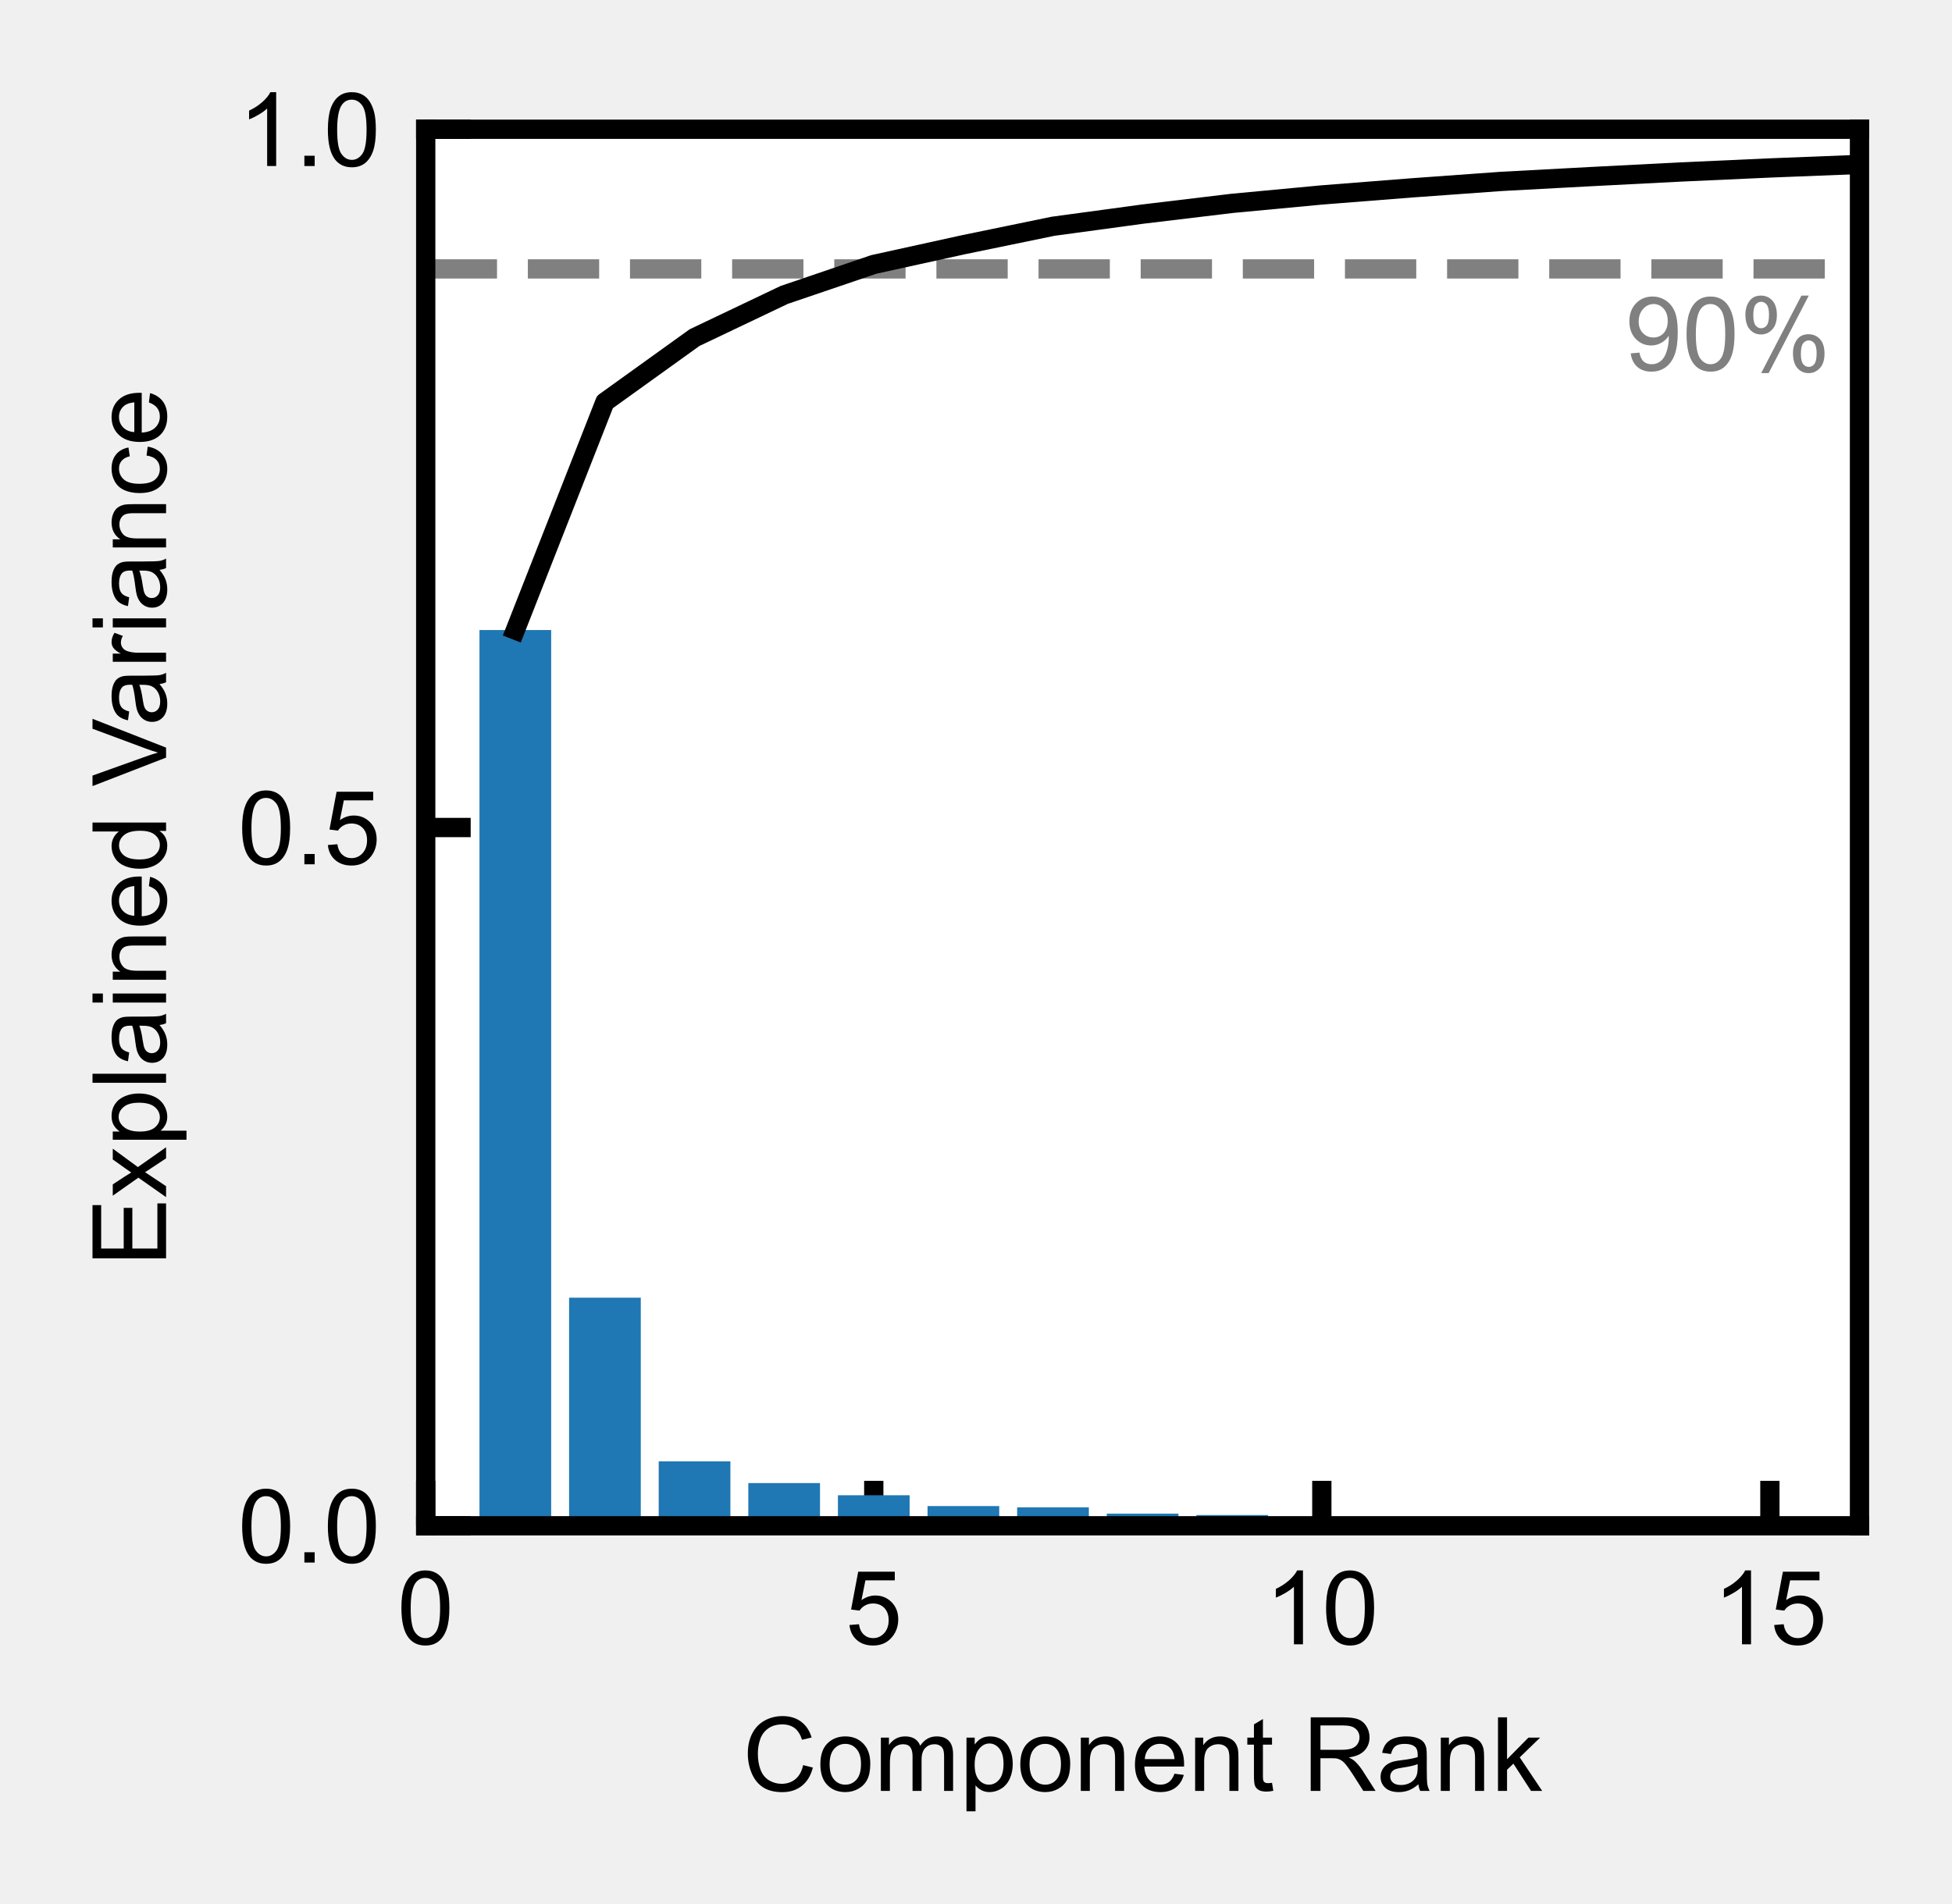
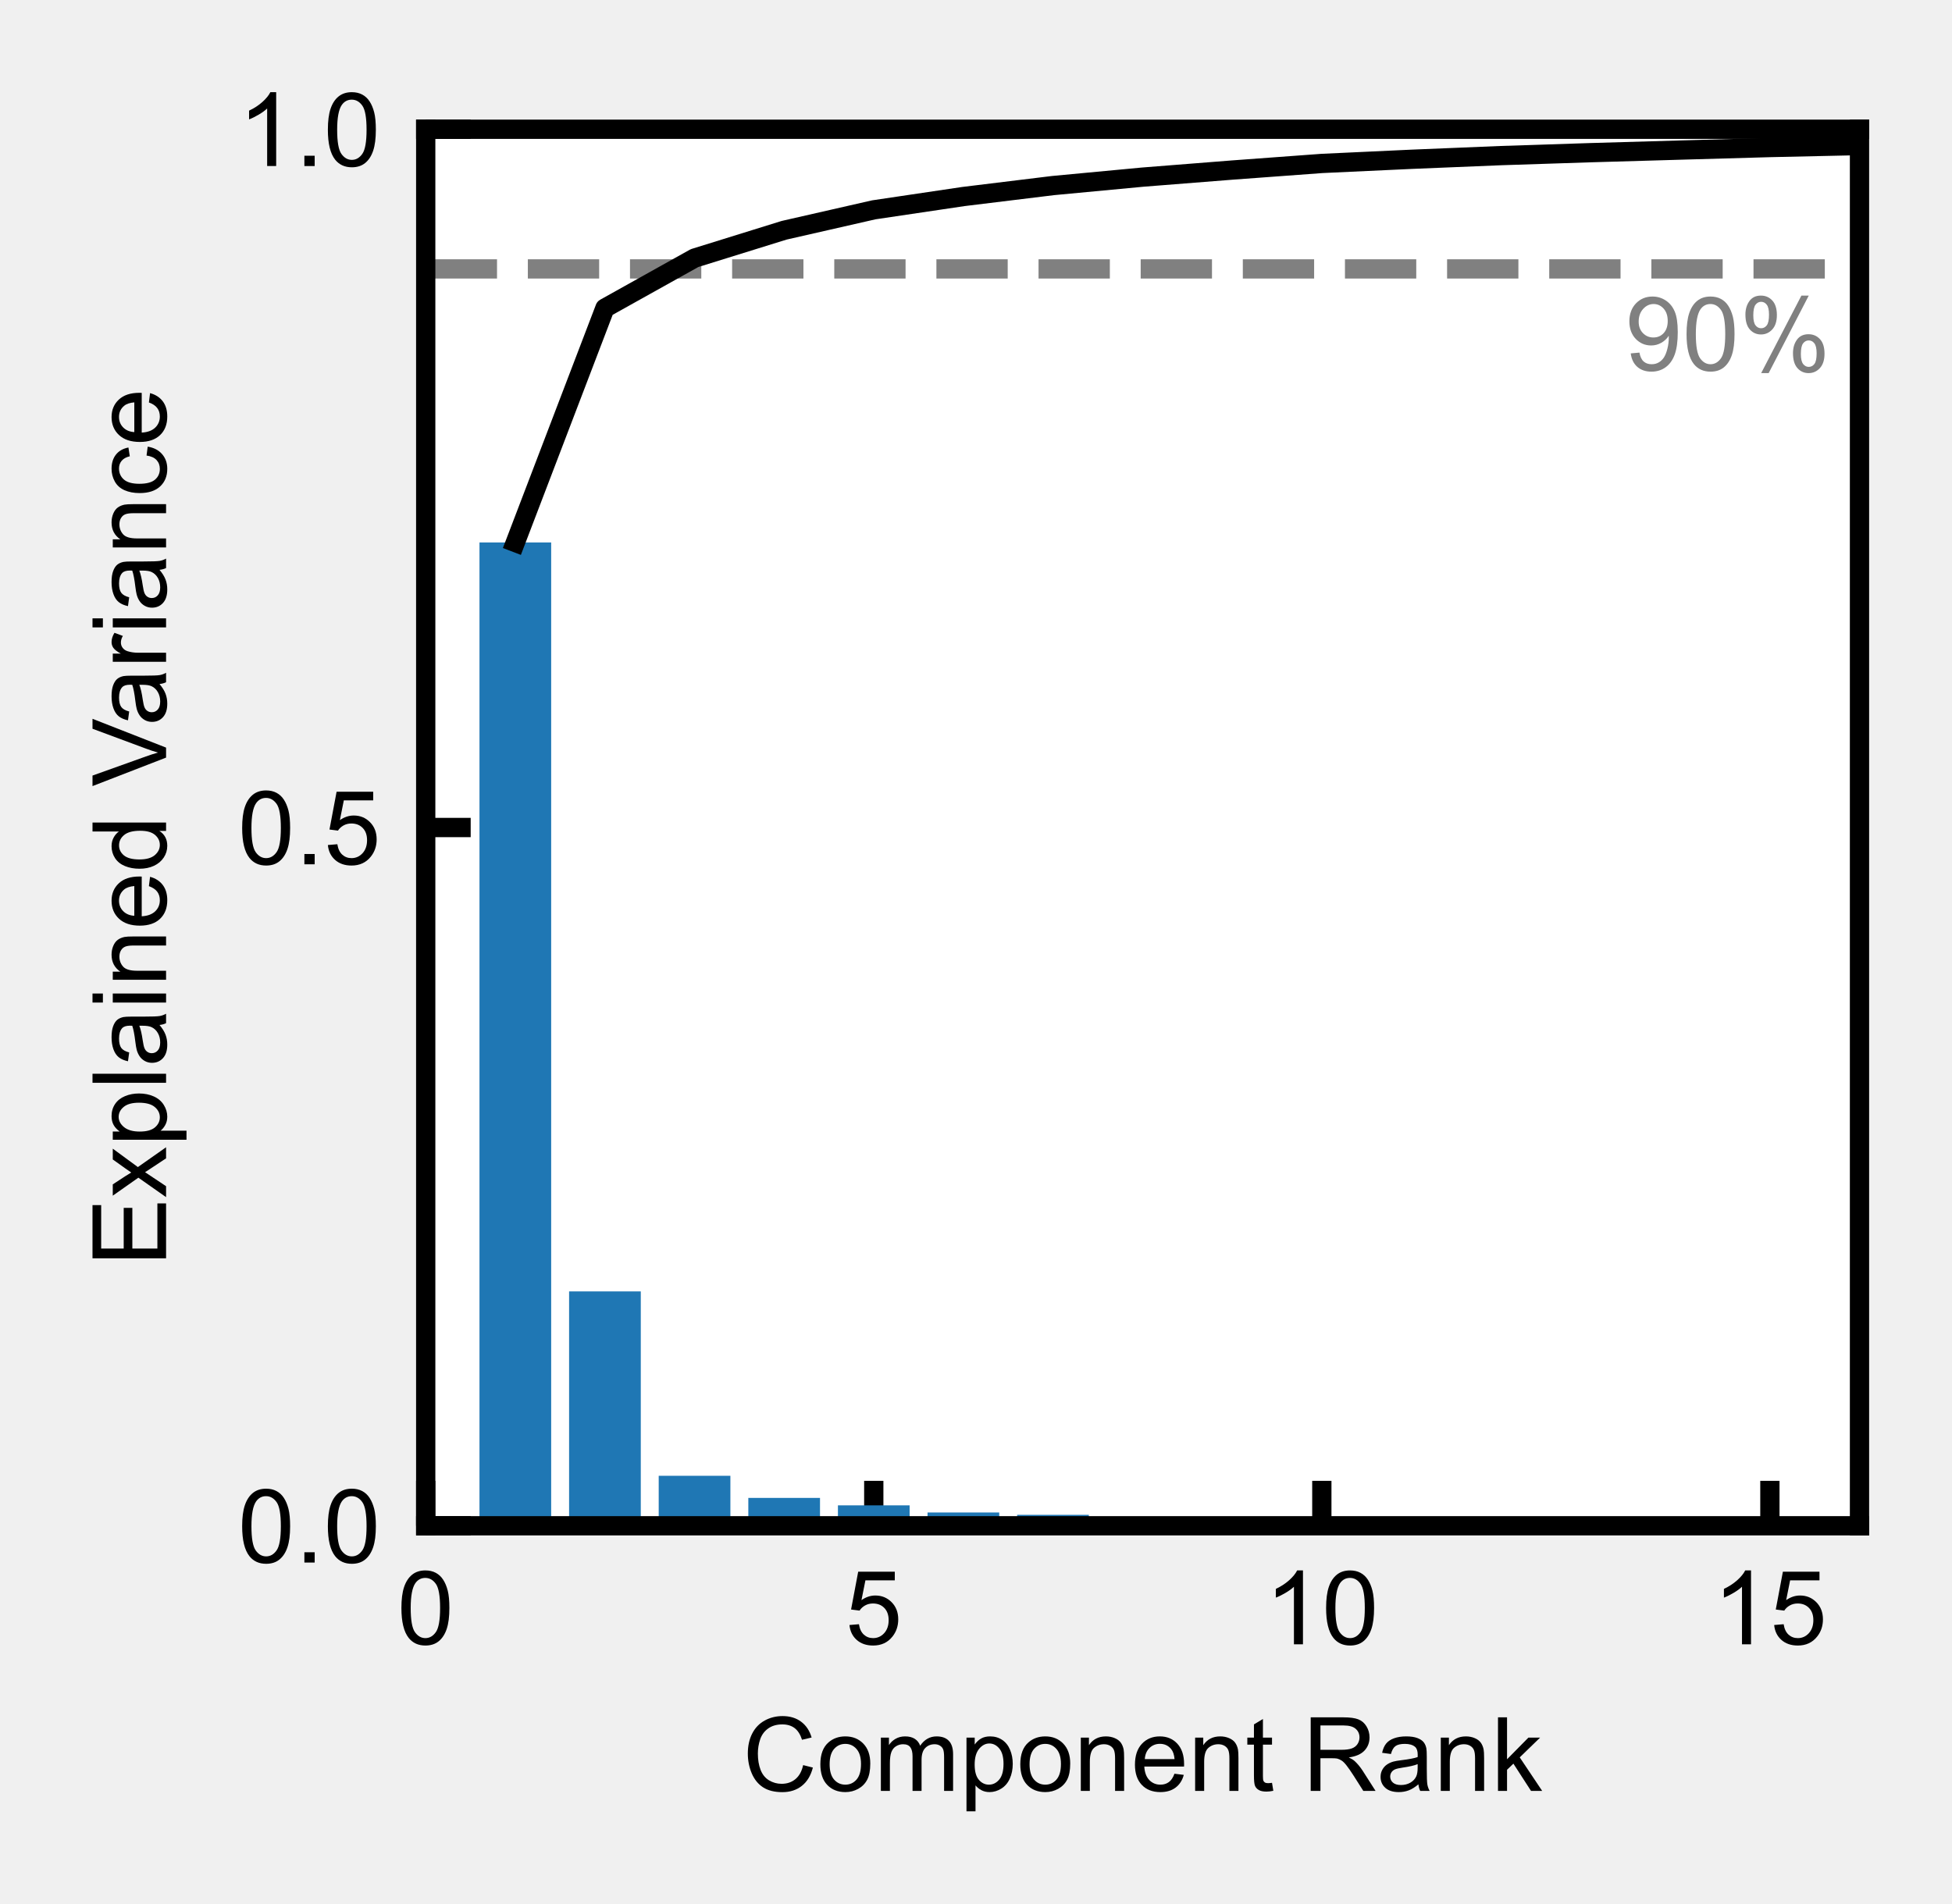
<svg xmlns="http://www.w3.org/2000/svg" xmlns:xlink="http://www.w3.org/1999/xlink" height="148.213pt" version="1.1" viewBox="0 0 151.936 148.213" width="151.936pt">
  <defs>
    <style type="text/css">*{stroke-linecap:butt;stroke-linejoin:round;}</style>
  </defs>
  <g id="figure_1">
    <g id="patch_1">
      <path d="M 0 148.213  L 151.936 148.213  L 151.936 0  L 0 0  z " style="fill:none;" />
    </g>
    <g id="axes_1">
      <g id="patch_2">
        <path d="M 33.136 118.783  L 144.736 118.783  L 144.736 10.063  L 33.136 10.063  z " style="fill:#ffffff;" />
      </g>
      <g id="line2d_1">
-         <path clip-path="url(#p7787f6aaad)" d="M 33.136 20.935  L 144.736 20.935  " style="fill:none;stroke:#808080;stroke-dasharray:5.55,2.4;stroke-dashoffset:0;stroke-width:1.5;" />
+         <path clip-path="url(#p978132ebfd)" d="M 33.136 20.935  L 144.736 20.935  " style="fill:none;stroke:#808080;stroke-dasharray:5.55,2.4;stroke-dashoffset:0;stroke-width:1.5;" />
      </g>
      <g id="matplotlib.axis_1">
        <g id="xtick_1">
          <g id="line2d_2">
            <defs>
-               <path d="M 0 0  L 0 -3.5  " id="m3f1807afdc" style="stroke:#000000;stroke-width:1.5;" />
-             </defs>
-             <g>
-               <use style="stroke:#000000;stroke-width:1.5;" x="33.136" xlink:href="#m3f1807afdc" y="118.783" />
+               <path d="M 0 0  L 0 -3.5  " id="m7f201688d3" style="stroke:#000000;stroke-width:1.5;" />
+             </defs>
+             <g>
+               <use style="stroke:#000000;stroke-width:1.5;" x="33.136" xlink:href="#m7f201688d3" y="118.783" />
            </g>
          </g>
          <g id="text_1">
            <g transform="translate(30.91187 128.0094)scale(0.08 -0.08)">
              <defs>
                <path d="M 4.156 35.297  Q 4.156 48 6.766 55.734  Q 9.375 63.484 14.516 67.672  Q 19.672 71.875 27.484 71.875  Q 33.25 71.875 37.594 69.547  Q 41.938 67.234 44.766 62.859  Q 47.609 58.5 49.219 52.219  Q 50.828 45.953 50.828 35.297  Q 50.828 22.703 48.234 14.969  Q 45.656 7.234 40.5 3  Q 35.359 -1.219 27.484 -1.219  Q 17.141 -1.219 11.234 6.203  Q 4.156 15.141 4.156 35.297  z M 13.188 35.297  Q 13.188 17.672 17.312 11.828  Q 21.438 6 27.484 6  Q 33.547 6 37.672 11.859  Q 41.797 17.719 41.797 35.297  Q 41.797 52.984 37.672 58.781  Q 33.547 64.594 27.391 64.594  Q 21.344 64.594 17.719 59.469  Q 13.188 52.938 13.188 35.297  z " id="ArialMT-48" />
              </defs>
              <use xlink:href="#ArialMT-48" />
            </g>
          </g>
        </g>
        <g id="xtick_2">
          <g id="line2d_3">
            <g>
-               <use style="stroke:#000000;stroke-width:1.5;" x="68.011" xlink:href="#m3f1807afdc" y="118.783" />
+               <use style="stroke:#000000;stroke-width:1.5;" x="68.011" xlink:href="#m7f201688d3" y="118.783" />
            </g>
          </g>
          <g id="text_2">
            <g transform="translate(65.78687 128.0094)scale(0.08 -0.08)">
              <defs>
                <path d="M 4.156 18.75  L 13.375 19.531  Q 14.406 12.797 18.141 9.391  Q 21.875 6 27.156 6  Q 33.5 6 37.891 10.781  Q 42.281 15.578 42.281 23.484  Q 42.281 31 38.062 35.344  Q 33.844 39.703 27 39.703  Q 22.75 39.703 19.328 37.766  Q 15.922 35.844 13.969 32.766  L 5.719 33.844  L 12.641 70.609  L 48.25 70.609  L 48.25 62.203  L 19.672 62.203  L 15.828 42.969  Q 22.266 47.469 29.344 47.469  Q 38.719 47.469 45.156 40.969  Q 51.609 34.469 51.609 24.266  Q 51.609 14.547 45.953 7.469  Q 39.062 -1.219 27.156 -1.219  Q 17.391 -1.219 11.203 4.25  Q 5.031 9.719 4.156 18.75  z " id="ArialMT-53" />
              </defs>
              <use xlink:href="#ArialMT-53" />
            </g>
          </g>
        </g>
        <g id="xtick_3">
          <g id="line2d_4">
            <g>
-               <use style="stroke:#000000;stroke-width:1.5;" x="102.886" xlink:href="#m3f1807afdc" y="118.783" />
+               <use style="stroke:#000000;stroke-width:1.5;" x="102.886" xlink:href="#m7f201688d3" y="118.783" />
            </g>
          </g>
          <g id="text_3">
            <g transform="translate(98.4375 128.0094)scale(0.08 -0.08)">
              <defs>
                <path d="M 37.25 0  L 28.469 0  L 28.469 56  Q 25.297 52.984 20.141 49.953  Q 14.984 46.922 10.891 45.406  L 10.891 53.906  Q 18.266 57.375 23.781 62.297  Q 29.297 67.234 31.594 71.875  L 37.25 71.875  z " id="ArialMT-49" />
              </defs>
              <use xlink:href="#ArialMT-49" />
              <use x="55.615" xlink:href="#ArialMT-48" />
            </g>
          </g>
        </g>
        <g id="xtick_4">
          <g id="line2d_5">
            <g>
-               <use style="stroke:#000000;stroke-width:1.5;" x="137.761" xlink:href="#m3f1807afdc" y="118.783" />
+               <use style="stroke:#000000;stroke-width:1.5;" x="137.761" xlink:href="#m7f201688d3" y="118.783" />
            </g>
          </g>
          <g id="text_4">
            <g transform="translate(133.3125 128.0094)scale(0.08 -0.08)">
              <use xlink:href="#ArialMT-49" />
              <use x="55.615" xlink:href="#ArialMT-53" />
            </g>
          </g>
        </g>
        <g id="text_5">
          <g transform="translate(57.80938 139.4231)scale(0.08 -0.08)">
            <defs>
              <path d="M 58.797 25.094  L 68.266 22.703  Q 65.281 11.031 57.547 4.906  Q 49.812 -1.219 38.625 -1.219  Q 27.047 -1.219 19.797 3.484  Q 12.547 8.203 8.766 17.141  Q 4.984 26.078 4.984 36.328  Q 4.984 47.516 9.25 55.828  Q 13.531 64.156 21.406 68.469  Q 29.297 72.797 38.766 72.797  Q 49.516 72.797 56.828 67.328  Q 64.156 61.859 67.047 51.953  L 57.719 49.75  Q 55.219 57.562 50.484 61.125  Q 45.75 64.703 38.578 64.703  Q 30.328 64.703 24.781 60.734  Q 19.234 56.781 16.984 50.109  Q 14.75 43.453 14.75 36.375  Q 14.75 27.25 17.406 20.438  Q 20.062 13.625 25.672 10.25  Q 31.297 6.891 37.844 6.891  Q 45.797 6.891 51.312 11.469  Q 56.844 16.062 58.797 25.094  z " id="ArialMT-67" />
              <path d="M 3.328 25.922  Q 3.328 40.328 11.328 47.266  Q 18.016 53.031 27.641 53.031  Q 38.328 53.031 45.109 46.016  Q 51.906 39.016 51.906 26.656  Q 51.906 16.656 48.906 10.906  Q 45.906 5.172 40.156 2  Q 34.422 -1.172 27.641 -1.172  Q 16.75 -1.172 10.031 5.812  Q 3.328 12.797 3.328 25.922  z M 12.359 25.922  Q 12.359 15.969 16.703 11.016  Q 21.047 6.062 27.641 6.062  Q 34.188 6.062 38.531 11.031  Q 42.875 16.016 42.875 26.219  Q 42.875 35.844 38.5 40.797  Q 34.125 45.75 27.641 45.75  Q 21.047 45.75 16.703 40.812  Q 12.359 35.891 12.359 25.922  z " id="ArialMT-111" />
              <path d="M 6.594 0  L 6.594 51.859  L 14.453 51.859  L 14.453 44.578  Q 16.891 48.391 20.938 50.703  Q 25 53.031 30.172 53.031  Q 35.938 53.031 39.625 50.641  Q 43.312 48.25 44.828 43.953  Q 50.984 53.031 60.844 53.031  Q 68.562 53.031 72.703 48.75  Q 76.859 44.484 76.859 35.594  L 76.859 0  L 68.109 0  L 68.109 32.672  Q 68.109 37.938 67.25 40.25  Q 66.406 42.578 64.156 43.984  Q 61.922 45.406 58.891 45.406  Q 53.422 45.406 49.797 41.766  Q 46.188 38.141 46.188 30.125  L 46.188 0  L 37.406 0  L 37.406 33.688  Q 37.406 39.547 35.25 42.469  Q 33.109 45.406 28.219 45.406  Q 24.516 45.406 21.359 43.453  Q 18.219 41.5 16.797 37.734  Q 15.375 33.984 15.375 26.906  L 15.375 0  z " id="ArialMT-109" />
              <path d="M 6.594 -19.875  L 6.594 51.859  L 14.594 51.859  L 14.594 45.125  Q 17.438 49.078 21 51.047  Q 24.562 53.031 29.641 53.031  Q 36.281 53.031 41.359 49.609  Q 46.438 46.188 49.016 39.953  Q 51.609 33.734 51.609 26.312  Q 51.609 18.359 48.75 11.984  Q 45.906 5.609 40.453 2.219  Q 35.016 -1.172 29 -1.172  Q 24.609 -1.172 21.109 0.688  Q 17.625 2.547 15.375 5.375  L 15.375 -19.875  z M 14.547 25.641  Q 14.547 15.625 18.594 10.844  Q 22.656 6.062 28.422 6.062  Q 34.281 6.062 38.453 11.016  Q 42.625 15.969 42.625 26.375  Q 42.625 36.281 38.547 41.203  Q 34.469 46.141 28.812 46.141  Q 23.188 46.141 18.859 40.891  Q 14.547 35.641 14.547 25.641  z " id="ArialMT-112" />
              <path d="M 6.594 0  L 6.594 51.859  L 14.5 51.859  L 14.5 44.484  Q 20.219 53.031 31 53.031  Q 35.688 53.031 39.625 51.344  Q 43.562 49.656 45.516 46.922  Q 47.469 44.188 48.25 40.438  Q 48.734 37.984 48.734 31.891  L 48.734 0  L 39.938 0  L 39.938 31.547  Q 39.938 36.922 38.906 39.578  Q 37.891 42.234 35.281 43.812  Q 32.672 45.406 29.156 45.406  Q 23.531 45.406 19.453 41.844  Q 15.375 38.281 15.375 28.328  L 15.375 0  z " id="ArialMT-110" />
              <path d="M 42.094 16.703  L 51.172 15.578  Q 49.031 7.625 43.219 3.219  Q 37.406 -1.172 28.375 -1.172  Q 17 -1.172 10.328 5.828  Q 3.656 12.844 3.656 25.484  Q 3.656 38.578 10.391 45.797  Q 17.141 53.031 27.875 53.031  Q 38.281 53.031 44.875 45.953  Q 51.469 38.875 51.469 26.031  Q 51.469 25.25 51.422 23.688  L 12.75 23.688  Q 13.234 15.141 17.578 10.594  Q 21.922 6.062 28.422 6.062  Q 33.25 6.062 36.672 8.594  Q 40.094 11.141 42.094 16.703  z M 13.234 30.906  L 42.188 30.906  Q 41.609 37.453 38.875 40.719  Q 34.672 45.797 27.984 45.797  Q 21.922 45.797 17.797 41.75  Q 13.672 37.703 13.234 30.906  z " id="ArialMT-101" />
              <path d="M 25.781 7.859  L 27.047 0.094  Q 23.344 -0.688 20.406 -0.688  Q 15.625 -0.688 12.984 0.828  Q 10.359 2.344 9.281 4.812  Q 8.203 7.281 8.203 15.188  L 8.203 45.016  L 1.766 45.016  L 1.766 51.859  L 8.203 51.859  L 8.203 64.703  L 16.938 69.969  L 16.938 51.859  L 25.781 51.859  L 25.781 45.016  L 16.938 45.016  L 16.938 14.703  Q 16.938 10.938 17.406 9.859  Q 17.875 8.797 18.922 8.156  Q 19.969 7.516 21.922 7.516  Q 23.391 7.516 25.781 7.859  z " id="ArialMT-116" />
              <path id="ArialMT-32" />
              <path d="M 7.859 0  L 7.859 71.578  L 39.594 71.578  Q 49.172 71.578 54.141 69.641  Q 59.125 67.719 62.109 62.828  Q 65.094 57.953 65.094 52.047  Q 65.094 44.438 60.156 39.203  Q 55.219 33.984 44.922 32.562  Q 48.688 30.766 50.641 29  Q 54.781 25.203 58.5 19.484  L 70.953 0  L 59.031 0  L 49.562 14.891  Q 45.406 21.344 42.719 24.75  Q 40.047 28.172 37.922 29.531  Q 35.797 30.906 33.594 31.453  Q 31.984 31.781 28.328 31.781  L 17.328 31.781  L 17.328 0  z M 17.328 39.984  L 37.703 39.984  Q 44.188 39.984 47.844 41.328  Q 51.516 42.672 53.422 45.625  Q 55.328 48.578 55.328 52.047  Q 55.328 57.125 51.641 60.391  Q 47.953 63.672 39.984 63.672  L 17.328 63.672  z " id="ArialMT-82" />
              <path d="M 40.438 6.391  Q 35.547 2.25 31.031 0.531  Q 26.516 -1.172 21.344 -1.172  Q 12.797 -1.172 8.203 3  Q 3.609 7.172 3.609 13.672  Q 3.609 17.484 5.344 20.625  Q 7.078 23.781 9.891 25.688  Q 12.703 27.594 16.219 28.562  Q 18.797 29.25 24.031 29.891  Q 34.672 31.156 39.703 32.906  Q 39.75 34.719 39.75 35.203  Q 39.75 40.578 37.25 42.781  Q 33.891 45.75 27.25 45.75  Q 21.047 45.75 18.094 43.578  Q 15.141 41.406 13.719 35.891  L 5.125 37.062  Q 6.297 42.578 8.984 45.969  Q 11.672 49.359 16.75 51.188  Q 21.828 53.031 28.516 53.031  Q 35.156 53.031 39.297 51.469  Q 43.453 49.906 45.406 47.531  Q 47.359 45.172 48.141 41.547  Q 48.578 39.312 48.578 33.453  L 48.578 21.734  Q 48.578 9.469 49.141 6.219  Q 49.703 2.984 51.375 0  L 42.188 0  Q 40.828 2.734 40.438 6.391  z M 39.703 26.031  Q 34.906 24.078 25.344 22.703  Q 19.922 21.922 17.672 20.938  Q 15.438 19.969 14.203 18.094  Q 12.984 16.219 12.984 13.922  Q 12.984 10.406 15.641 8.062  Q 18.312 5.719 23.438 5.719  Q 28.516 5.719 32.469 7.938  Q 36.422 10.156 38.281 14.016  Q 39.703 17 39.703 22.797  z " id="ArialMT-97" />
              <path d="M 6.641 0  L 6.641 71.578  L 15.438 71.578  L 15.438 30.766  L 36.234 51.859  L 47.609 51.859  L 27.781 32.625  L 49.609 0  L 38.766 0  L 21.625 26.516  L 15.438 20.562  L 15.438 0  z " id="ArialMT-107" />
            </defs>
            <use xlink:href="#ArialMT-67" />
            <use x="72.217" xlink:href="#ArialMT-111" />
            <use x="127.832" xlink:href="#ArialMT-109" />
            <use x="211.133" xlink:href="#ArialMT-112" />
            <use x="266.748" xlink:href="#ArialMT-111" />
            <use x="322.363" xlink:href="#ArialMT-110" />
            <use x="377.979" xlink:href="#ArialMT-101" />
            <use x="433.594" xlink:href="#ArialMT-110" />
            <use x="489.209" xlink:href="#ArialMT-116" />
            <use x="516.992" xlink:href="#ArialMT-32" />
            <use x="544.775" xlink:href="#ArialMT-82" />
            <use x="616.992" xlink:href="#ArialMT-97" />
            <use x="672.607" xlink:href="#ArialMT-110" />
            <use x="728.223" xlink:href="#ArialMT-107" />
          </g>
        </g>
      </g>
      <g id="matplotlib.axis_2">
        <g id="ytick_1">
          <g id="line2d_6">
            <defs>
-               <path d="M 0 0  L 3.5 0  " id="m4826b87139" style="stroke:#000000;stroke-width:1.5;" />
-             </defs>
-             <g>
-               <use style="stroke:#000000;stroke-width:1.5;" x="33.136" xlink:href="#m4826b87139" y="118.783" />
+               <path d="M 0 0  L 3.5 0  " id="me5249058b5" style="stroke:#000000;stroke-width:1.5;" />
+             </defs>
+             <g>
+               <use style="stroke:#000000;stroke-width:1.5;" x="33.136" xlink:href="#me5249058b5" y="118.783" />
            </g>
          </g>
          <g id="text_6">
            <g transform="translate(18.51625 121.6462)scale(0.08 -0.08)">
              <defs>
                <path d="M 9.078 0  L 9.078 10.016  L 19.094 10.016  L 19.094 0  z " id="ArialMT-46" />
              </defs>
              <use xlink:href="#ArialMT-48" />
              <use x="55.615" xlink:href="#ArialMT-46" />
              <use x="83.398" xlink:href="#ArialMT-48" />
            </g>
          </g>
        </g>
        <g id="ytick_2">
          <g id="line2d_7">
            <g>
-               <use style="stroke:#000000;stroke-width:1.5;" x="33.136" xlink:href="#m4826b87139" y="64.423" />
+               <use style="stroke:#000000;stroke-width:1.5;" x="33.136" xlink:href="#me5249058b5" y="64.423" />
            </g>
          </g>
          <g id="text_7">
            <g transform="translate(18.51625 67.28625)scale(0.08 -0.08)">
              <use xlink:href="#ArialMT-48" />
              <use x="55.615" xlink:href="#ArialMT-46" />
              <use x="83.398" xlink:href="#ArialMT-53" />
            </g>
          </g>
        </g>
        <g id="ytick_3">
          <g id="line2d_8">
            <g>
-               <use style="stroke:#000000;stroke-width:1.5;" x="33.136" xlink:href="#m4826b87139" y="10.063" />
+               <use style="stroke:#000000;stroke-width:1.5;" x="33.136" xlink:href="#me5249058b5" y="10.063" />
            </g>
          </g>
          <g id="text_8">
            <g transform="translate(18.51625 12.92625)scale(0.08 -0.08)">
              <use xlink:href="#ArialMT-49" />
              <use x="55.615" xlink:href="#ArialMT-46" />
              <use x="83.398" xlink:href="#ArialMT-48" />
            </g>
          </g>
        </g>
        <g id="text_9">
          <g transform="translate(12.92625 98.59313)rotate(-90)scale(0.08 -0.08)">
            <defs>
              <path d="M 7.906 0  L 7.906 71.578  L 59.672 71.578  L 59.672 63.141  L 17.391 63.141  L 17.391 41.219  L 56.984 41.219  L 56.984 32.812  L 17.391 32.812  L 17.391 8.453  L 61.328 8.453  L 61.328 0  z " id="ArialMT-69" />
              <path d="M 0.734 0  L 19.672 26.953  L 2.156 51.859  L 13.141 51.859  L 21.094 39.703  Q 23.344 36.234 24.703 33.891  Q 26.859 37.109 28.656 39.594  L 37.406 51.859  L 47.906 51.859  L 29.984 27.438  L 49.266 0  L 38.484 0  L 27.828 16.109  L 25 20.453  L 11.375 0  z " id="ArialMT-120" />
              <path d="M 6.391 0  L 6.391 71.578  L 15.188 71.578  L 15.188 0  z " id="ArialMT-108" />
              <path d="M 6.641 61.469  L 6.641 71.578  L 15.438 71.578  L 15.438 61.469  z M 6.641 0  L 6.641 51.859  L 15.438 51.859  L 15.438 0  z " id="ArialMT-105" />
              <path d="M 40.234 0  L 40.234 6.547  Q 35.297 -1.172 25.734 -1.172  Q 19.531 -1.172 14.328 2.25  Q 9.125 5.672 6.266 11.797  Q 3.422 17.922 3.422 25.875  Q 3.422 33.641 6 39.969  Q 8.594 46.297 13.766 49.656  Q 18.953 53.031 25.344 53.031  Q 30.031 53.031 33.688 51.047  Q 37.359 49.078 39.656 45.906  L 39.656 71.578  L 48.391 71.578  L 48.391 0  z M 12.453 25.875  Q 12.453 15.922 16.641 10.984  Q 20.844 6.062 26.562 6.062  Q 32.328 6.062 36.344 10.766  Q 40.375 15.484 40.375 25.141  Q 40.375 35.797 36.266 40.766  Q 32.172 45.75 26.172 45.75  Q 20.312 45.75 16.375 40.969  Q 12.453 36.188 12.453 25.875  z " id="ArialMT-100" />
              <path d="M 28.172 0  L 0.438 71.578  L 10.688 71.578  L 29.297 19.578  Q 31.547 13.328 33.062 7.859  Q 34.719 13.719 36.922 19.578  L 56.25 71.578  L 65.922 71.578  L 37.891 0  z " id="ArialMT-86" />
              <path d="M 6.5 0  L 6.5 51.859  L 14.406 51.859  L 14.406 44  Q 17.438 49.516 20 51.266  Q 22.562 53.031 25.641 53.031  Q 30.078 53.031 34.672 50.203  L 31.641 42.047  Q 28.422 43.953 25.203 43.953  Q 22.312 43.953 20.016 42.219  Q 17.719 40.484 16.75 37.406  Q 15.281 32.719 15.281 27.156  L 15.281 0  z " id="ArialMT-114" />
              <path d="M 40.438 19  L 49.078 17.875  Q 47.656 8.938 41.812 3.875  Q 35.984 -1.172 27.484 -1.172  Q 16.844 -1.172 10.375 5.781  Q 3.906 12.75 3.906 25.734  Q 3.906 34.125 6.688 40.422  Q 9.469 46.734 15.156 49.875  Q 20.844 53.031 27.547 53.031  Q 35.984 53.031 41.359 48.75  Q 46.734 44.484 48.25 36.625  L 39.703 35.297  Q 38.484 40.531 35.375 43.156  Q 32.281 45.797 27.875 45.797  Q 21.234 45.797 17.078 41.031  Q 12.938 36.281 12.938 25.984  Q 12.938 15.531 16.938 10.797  Q 20.953 6.062 27.391 6.062  Q 32.562 6.062 36.031 9.234  Q 39.5 12.406 40.438 19  z " id="ArialMT-99" />
            </defs>
            <use xlink:href="#ArialMT-69" />
            <use x="66.699" xlink:href="#ArialMT-120" />
            <use x="116.699" xlink:href="#ArialMT-112" />
            <use x="172.314" xlink:href="#ArialMT-108" />
            <use x="194.531" xlink:href="#ArialMT-97" />
            <use x="250.146" xlink:href="#ArialMT-105" />
            <use x="272.363" xlink:href="#ArialMT-110" />
            <use x="327.979" xlink:href="#ArialMT-101" />
            <use x="383.594" xlink:href="#ArialMT-100" />
            <use x="439.209" xlink:href="#ArialMT-32" />
            <use x="466.992" xlink:href="#ArialMT-86" />
            <use x="526.316" xlink:href="#ArialMT-97" />
            <use x="581.932" xlink:href="#ArialMT-114" />
            <use x="615.232" xlink:href="#ArialMT-105" />
            <use x="637.449" xlink:href="#ArialMT-97" />
            <use x="693.064" xlink:href="#ArialMT-110" />
            <use x="748.68" xlink:href="#ArialMT-99" />
            <use x="798.68" xlink:href="#ArialMT-101" />
          </g>
        </g>
      </g>
      <g id="patch_3">
-         <path clip-path="url(#p7787f6aaad)" d="M 37.321 118.783  L 42.901 118.783  L 42.901 49.05  L 37.321 49.05  z " style="fill:#1f77b4;" />
+         <path clip-path="url(#p978132ebfd)" d="M 37.321 118.783  L 42.901 118.783  L 42.901 42.232  L 37.321 42.232  z " style="fill:#1f77b4;" />
      </g>
      <g id="patch_4">
-         <path clip-path="url(#p7787f6aaad)" d="M 44.296 118.783  L 49.876 118.783  L 49.876 101.029  L 44.296 101.029  z " style="fill:#1f77b4;" />
+         <path clip-path="url(#p978132ebfd)" d="M 44.296 118.783  L 49.876 118.783  L 49.876 100.537  L 44.296 100.537  z " style="fill:#1f77b4;" />
      </g>
      <g id="patch_5">
-         <path clip-path="url(#p7787f6aaad)" d="M 51.271 118.783  L 56.851 118.783  L 56.851 113.771  L 51.271 113.771  z " style="fill:#1f77b4;" />
+         <path clip-path="url(#p978132ebfd)" d="M 51.271 118.783  L 56.851 118.783  L 56.851 114.89  L 51.271 114.89  z " style="fill:#1f77b4;" />
      </g>
      <g id="patch_6">
-         <path clip-path="url(#p7787f6aaad)" d="M 58.246 118.783  L 63.826 118.783  L 63.826 115.46  L 58.246 115.46  z " style="fill:#1f77b4;" />
+         <path clip-path="url(#p978132ebfd)" d="M 58.246 118.783  L 63.826 118.783  L 63.826 116.615  L 58.246 116.615  z " style="fill:#1f77b4;" />
      </g>
      <g id="patch_7">
-         <path clip-path="url(#p7787f6aaad)" d="M 65.221 118.783  L 70.801 118.783  L 70.801 116.409  L 65.221 116.409  z " style="fill:#1f77b4;" />
+         <path clip-path="url(#p978132ebfd)" d="M 65.221 118.783  L 70.801 118.783  L 70.801 117.193  L 65.221 117.193  z " style="fill:#1f77b4;" />
      </g>
      <g id="patch_8">
-         <path clip-path="url(#p7787f6aaad)" d="M 72.196 118.783  L 77.776 118.783  L 77.776 117.249  L 72.196 117.249  z " style="fill:#1f77b4;" />
+         <path clip-path="url(#p978132ebfd)" d="M 72.196 118.783  L 77.776 118.783  L 77.776 117.747  L 72.196 117.747  z " style="fill:#1f77b4;" />
      </g>
      <g id="patch_9">
-         <path clip-path="url(#p7787f6aaad)" d="M 79.171 118.783  L 84.751 118.783  L 84.751 117.346  L 79.171 117.346  z " style="fill:#1f77b4;" />
+         <path clip-path="url(#p978132ebfd)" d="M 79.171 118.783  L 84.751 118.783  L 84.751 117.931  L 79.171 117.931  z " style="fill:#1f77b4;" />
      </g>
      <g id="patch_10">
-         <path clip-path="url(#p7787f6aaad)" d="M 86.146 118.783  L 91.726 118.783  L 91.726 117.836  L 86.146 117.836  z " style="fill:#1f77b4;" />
+         <path clip-path="url(#p978132ebfd)" d="M 86.146 118.783  L 91.726 118.783  L 91.726 118.126  L 86.146 118.126  z " style="fill:#1f77b4;" />
      </g>
      <g id="patch_11">
-         <path clip-path="url(#p7787f6aaad)" d="M 93.121 118.783  L 98.701 118.783  L 98.701 117.946  L 93.121 117.946  z " style="fill:#1f77b4;" />
+         <path clip-path="url(#p978132ebfd)" d="M 93.121 118.783  L 98.701 118.783  L 98.701 118.232  L 93.121 118.232  z " style="fill:#1f77b4;" />
      </g>
      <g id="patch_12">
-         <path clip-path="url(#p7787f6aaad)" d="M 100.096 118.783  L 105.676 118.783  L 105.676 118.128  L 100.096 118.128  z " style="fill:#1f77b4;" />
+         <path clip-path="url(#p978132ebfd)" d="M 100.096 118.783  L 105.676 118.783  L 105.676 118.269  L 100.096 118.269  z " style="fill:#1f77b4;" />
      </g>
      <g id="patch_13">
-         <path clip-path="url(#p7787f6aaad)" d="M 107.071 118.783  L 112.651 118.783  L 112.651 118.234  L 107.071 118.234  z " style="fill:#1f77b4;" />
+         <path clip-path="url(#p978132ebfd)" d="M 107.071 118.783  L 112.651 118.783  L 112.651 118.459  L 107.071 118.459  z " style="fill:#1f77b4;" />
      </g>
      <g id="patch_14">
-         <path clip-path="url(#p7787f6aaad)" d="M 114.046 118.783  L 119.626 118.783  L 119.626 118.279  L 114.046 118.279  z " style="fill:#1f77b4;" />
+         <path clip-path="url(#p978132ebfd)" d="M 114.046 118.783  L 119.626 118.783  L 119.626 118.496  L 114.046 118.496  z " style="fill:#1f77b4;" />
      </g>
      <g id="patch_15">
-         <path clip-path="url(#p7787f6aaad)" d="M 121.021 118.783  L 126.601 118.783  L 126.601 118.409  L 121.021 118.409  z " style="fill:#1f77b4;" />
+         <path clip-path="url(#p978132ebfd)" d="M 121.021 118.783  L 126.601 118.783  L 126.601 118.554  L 121.021 118.554  z " style="fill:#1f77b4;" />
      </g>
      <g id="patch_16">
-         <path clip-path="url(#p7787f6aaad)" d="M 127.996 118.783  L 133.576 118.783  L 133.576 118.424  L 127.996 118.424  z " style="fill:#1f77b4;" />
+         <path clip-path="url(#p978132ebfd)" d="M 127.996 118.783  L 133.576 118.783  L 133.576 118.582  L 127.996 118.582  z " style="fill:#1f77b4;" />
      </g>
      <g id="patch_17">
-         <path clip-path="url(#p7787f6aaad)" d="M 134.971 118.783  L 140.551 118.783  L 140.551 118.469  L 134.971 118.469  z " style="fill:#1f77b4;" />
+         <path clip-path="url(#p978132ebfd)" d="M 134.971 118.783  L 140.551 118.783  L 140.551 118.584  L 134.971 118.584  z " style="fill:#1f77b4;" />
      </g>
      <g id="patch_18">
-         <path clip-path="url(#p7787f6aaad)" d="M 141.946 118.783  L 147.526 118.783  L 147.526 118.508  L 141.946 118.508  z " style="fill:#1f77b4;" />
+         <path clip-path="url(#p978132ebfd)" d="M 141.946 118.783  L 147.526 118.783  L 147.526 118.63  L 141.946 118.63  z " style="fill:#1f77b4;" />
      </g>
      <g id="line2d_9">
-         <path clip-path="url(#p7787f6aaad)" d="M 40.111 49.05  L 47.086 31.297  L 54.061 26.284  L 61.036 22.961  L 68.011 20.587  L 74.986 19.053  L 81.961 17.616  L 88.936 16.669  L 95.911 15.832  L 102.886 15.177  L 109.861 14.628  L 116.836 14.124  L 123.811 13.75  L 130.786 13.391  L 137.761 13.076  L 144.736 12.801  " style="fill:none;stroke:#000000;stroke-linecap:square;stroke-width:1.5;" />
+         <path clip-path="url(#p978132ebfd)" d="M 40.111 42.232  L 47.086 23.986  L 54.061 20.093  L 61.036 17.926  L 68.011 16.336  L 74.986 15.3  L 81.961 14.447  L 88.936 13.79  L 95.911 13.239  L 102.886 12.725  L 109.861 12.401  L 116.836 12.114  L 123.811 11.886  L 130.786 11.684  L 137.761 11.486  L 144.736 11.332  " style="fill:none;stroke:#000000;stroke-linecap:square;stroke-width:1.5;" />
      </g>
      <g id="patch_19">
        <path d="M 33.136 118.783  L 33.136 10.063  " style="fill:none;stroke:#000000;stroke-linecap:square;stroke-linejoin:miter;stroke-width:1.5;" />
      </g>
      <g id="patch_20">
        <path d="M 144.736 118.783  L 144.736 10.063  " style="fill:none;stroke:#000000;stroke-linecap:square;stroke-linejoin:miter;stroke-width:1.5;" />
      </g>
      <g id="patch_21">
        <path d="M 33.136 118.783  L 144.736 118.783  " style="fill:none;stroke:#000000;stroke-linecap:square;stroke-linejoin:miter;stroke-width:1.5;" />
      </g>
      <g id="patch_22">
        <path d="M 33.136 10.063  L 144.736 10.063  " style="fill:none;stroke:#000000;stroke-linecap:square;stroke-linejoin:miter;stroke-width:1.5;" />
      </g>
      <g id="text_10">
        <g style="fill:#808080;" transform="translate(126.493 28.83578)scale(0.08 -0.08)">
          <defs>
            <path d="M 5.469 16.547  L 13.922 17.328  Q 14.984 11.375 18.016 8.688  Q 21.047 6 25.781 6  Q 29.828 6 32.875 7.859  Q 35.938 9.719 37.891 12.812  Q 39.844 15.922 41.156 21.188  Q 42.484 26.469 42.484 31.938  Q 42.484 32.516 42.438 33.688  Q 39.797 29.5 35.234 26.875  Q 30.672 24.266 25.344 24.266  Q 16.453 24.266 10.297 30.703  Q 4.156 37.156 4.156 47.703  Q 4.156 58.594 10.578 65.234  Q 17 71.875 26.656 71.875  Q 33.641 71.875 39.422 68.109  Q 45.219 64.359 48.219 57.391  Q 51.219 50.438 51.219 37.25  Q 51.219 23.531 48.234 15.406  Q 45.266 7.281 39.375 3.031  Q 33.5 -1.219 25.594 -1.219  Q 17.188 -1.219 11.859 3.438  Q 6.547 8.109 5.469 16.547  z M 41.453 48.141  Q 41.453 55.719 37.422 60.156  Q 33.406 64.594 27.734 64.594  Q 21.875 64.594 17.531 59.812  Q 13.188 55.031 13.188 47.406  Q 13.188 40.578 17.312 36.297  Q 21.438 32.031 27.484 32.031  Q 33.594 32.031 37.516 36.297  Q 41.453 40.578 41.453 48.141  z " id="ArialMT-57" />
            <path d="M 5.812 54.391  Q 5.812 62.062 9.672 67.422  Q 13.531 72.797 20.844 72.797  Q 27.594 72.797 32 67.984  Q 36.422 63.188 36.422 53.859  Q 36.422 44.781 31.953 39.875  Q 27.484 34.969 20.953 34.969  Q 14.453 34.969 10.125 39.797  Q 5.812 44.625 5.812 54.391  z M 21.094 66.75  Q 17.828 66.75 15.656 63.906  Q 13.484 61.078 13.484 53.516  Q 13.484 46.625 15.672 43.812  Q 17.875 41.016 21.094 41.016  Q 24.422 41.016 26.594 43.844  Q 28.766 46.688 28.766 54.203  Q 28.766 61.141 26.562 63.938  Q 24.359 66.75 21.094 66.75  z M 21.141 -2.641  L 60.297 72.797  L 67.438 72.797  L 28.422 -2.641  z M 52.094 16.797  Q 52.094 24.516 55.953 29.859  Q 59.812 35.203 67.188 35.203  Q 73.922 35.203 78.344 30.391  Q 82.766 25.594 82.766 16.266  Q 82.766 7.172 78.297 2.266  Q 73.828 -2.641 67.234 -2.641  Q 60.75 -2.641 56.422 2.219  Q 52.094 7.078 52.094 16.797  z M 67.438 29.156  Q 64.109 29.156 61.938 26.312  Q 59.766 23.484 59.766 15.922  Q 59.766 9.078 61.953 6.25  Q 64.156 3.422 67.391 3.422  Q 70.75 3.422 72.922 6.25  Q 75.094 9.078 75.094 16.609  Q 75.094 23.531 72.891 26.344  Q 70.703 29.156 67.438 29.156  z " id="ArialMT-37" />
          </defs>
          <use xlink:href="#ArialMT-57" />
          <use x="55.615" xlink:href="#ArialMT-48" />
          <use x="111.23" xlink:href="#ArialMT-37" />
        </g>
      </g>
    </g>
  </g>
  <defs>
-     <clipPath id="p7787f6aaad">
+     <clipPath id="p978132ebfd">
      <rect height="108.72" width="111.6" x="33.136" y="10.063" />
    </clipPath>
  </defs>
</svg>
